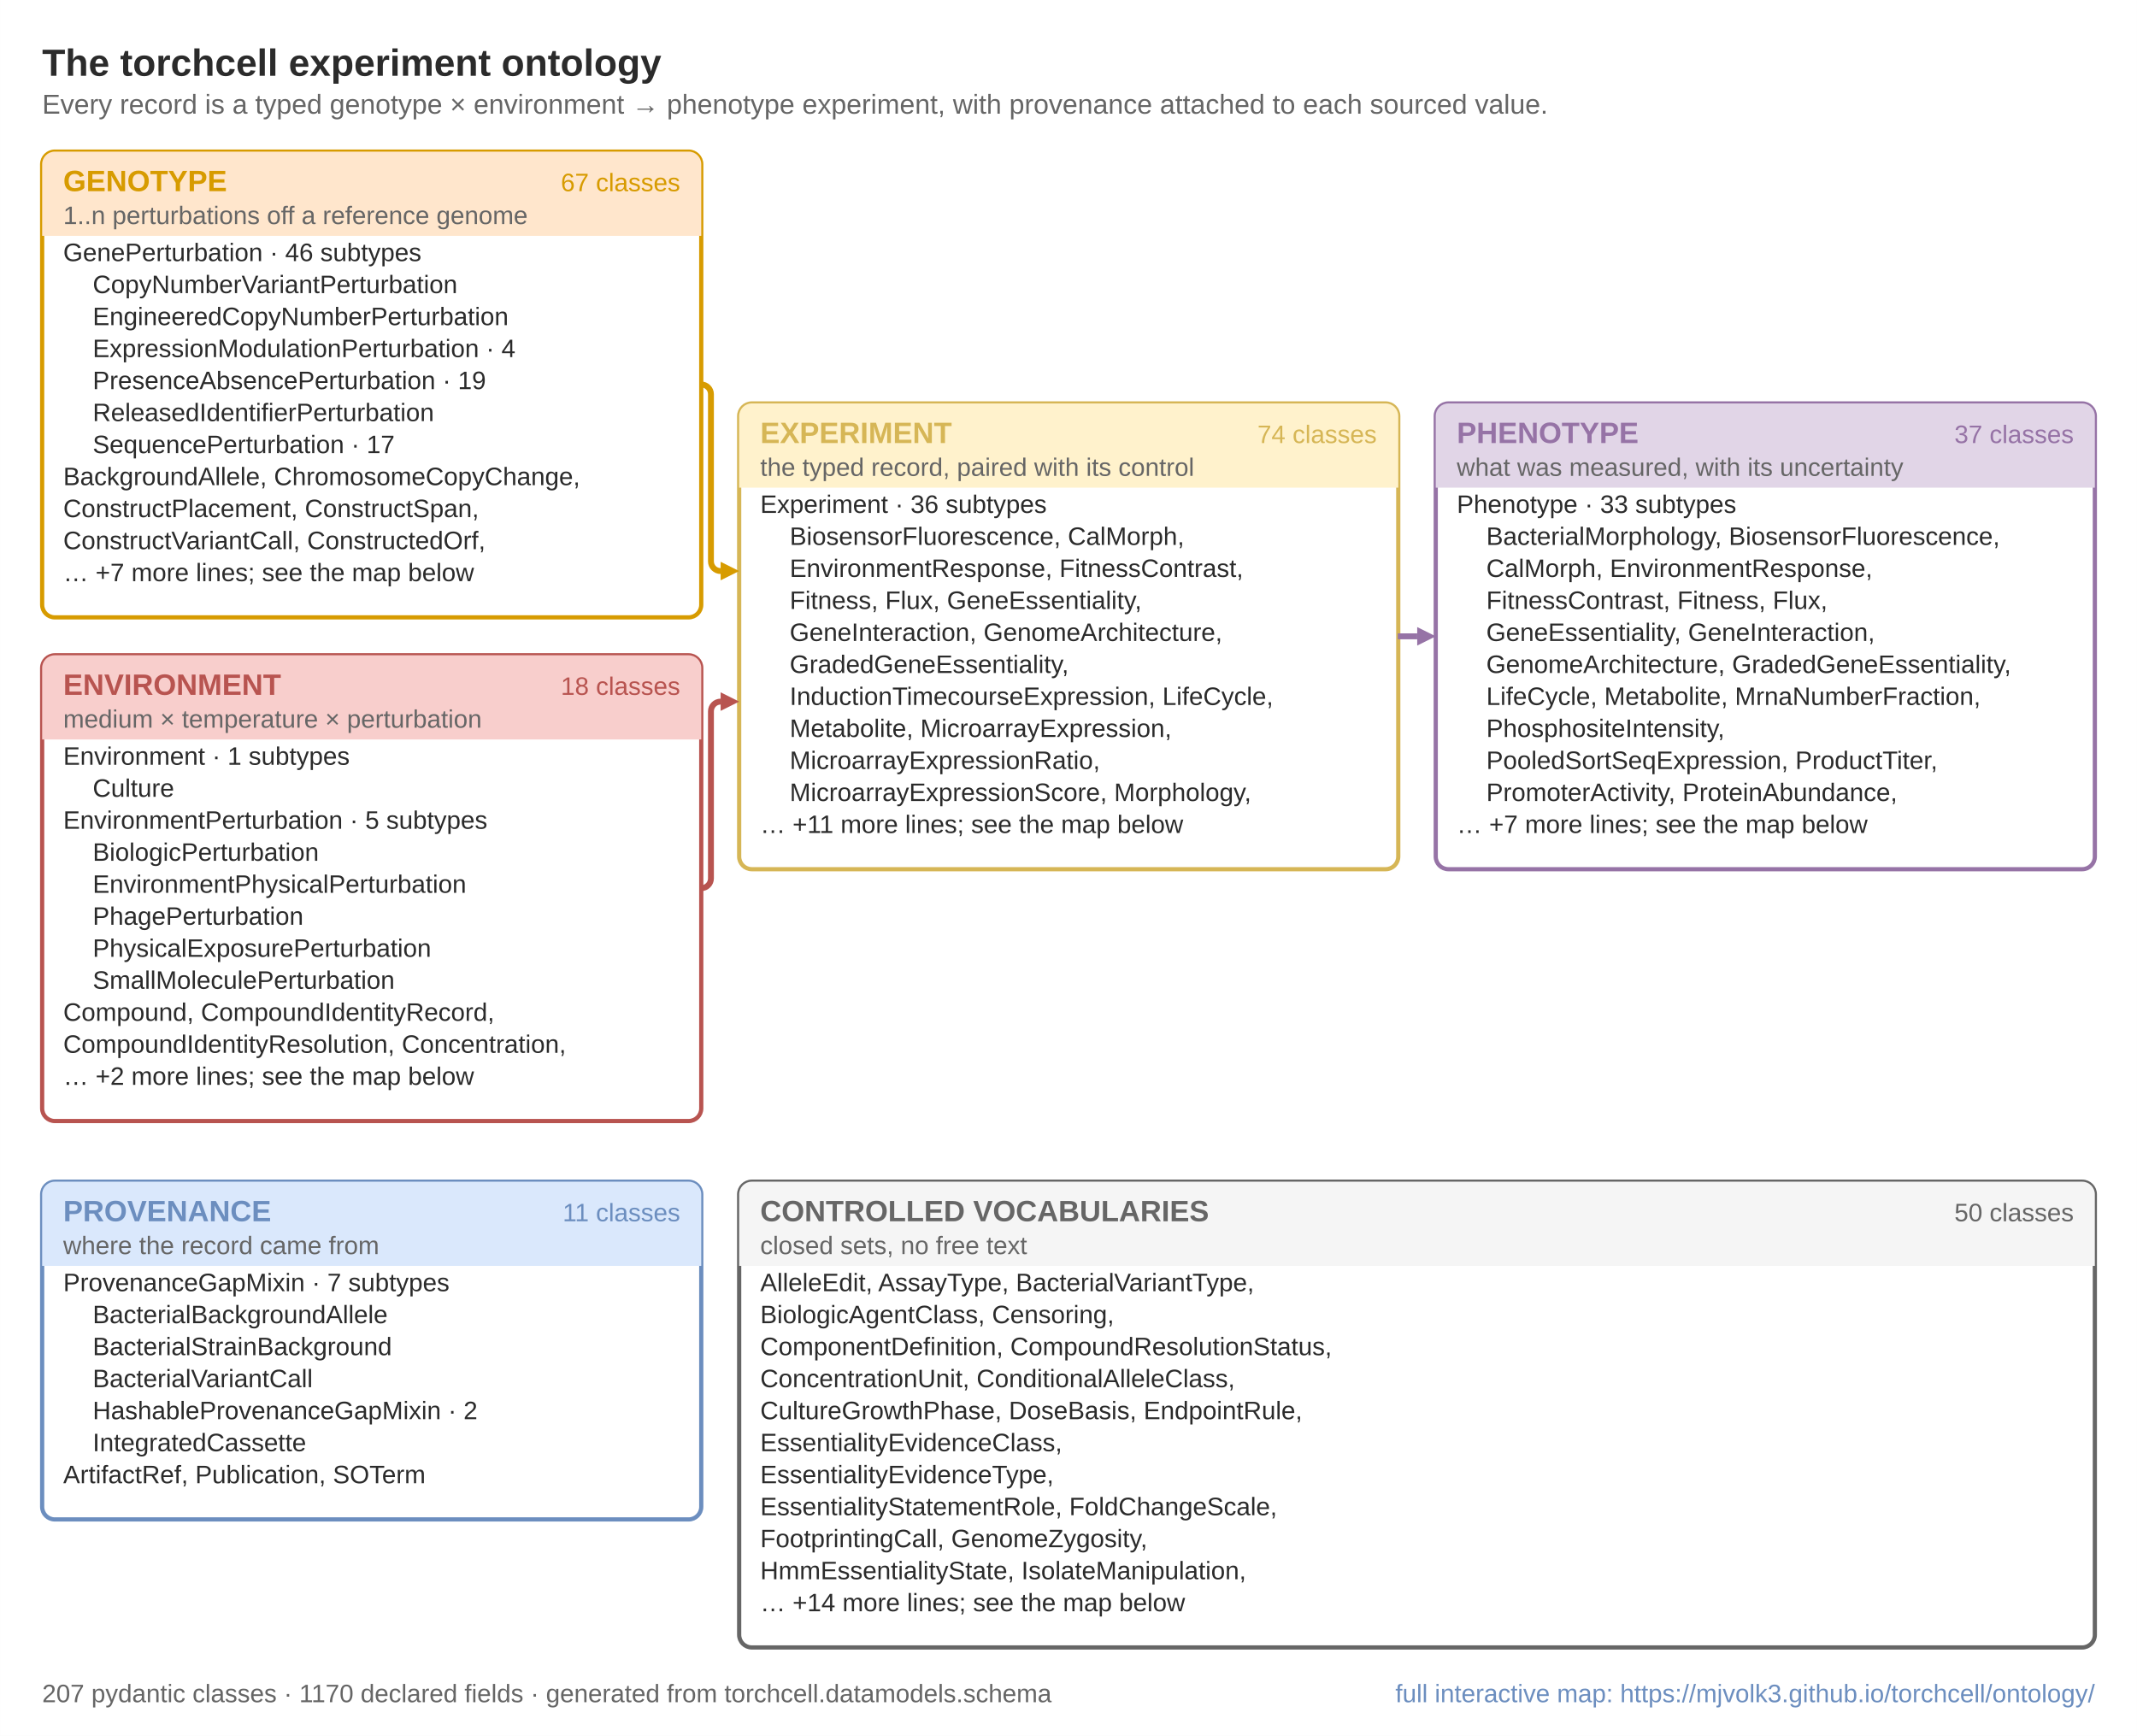
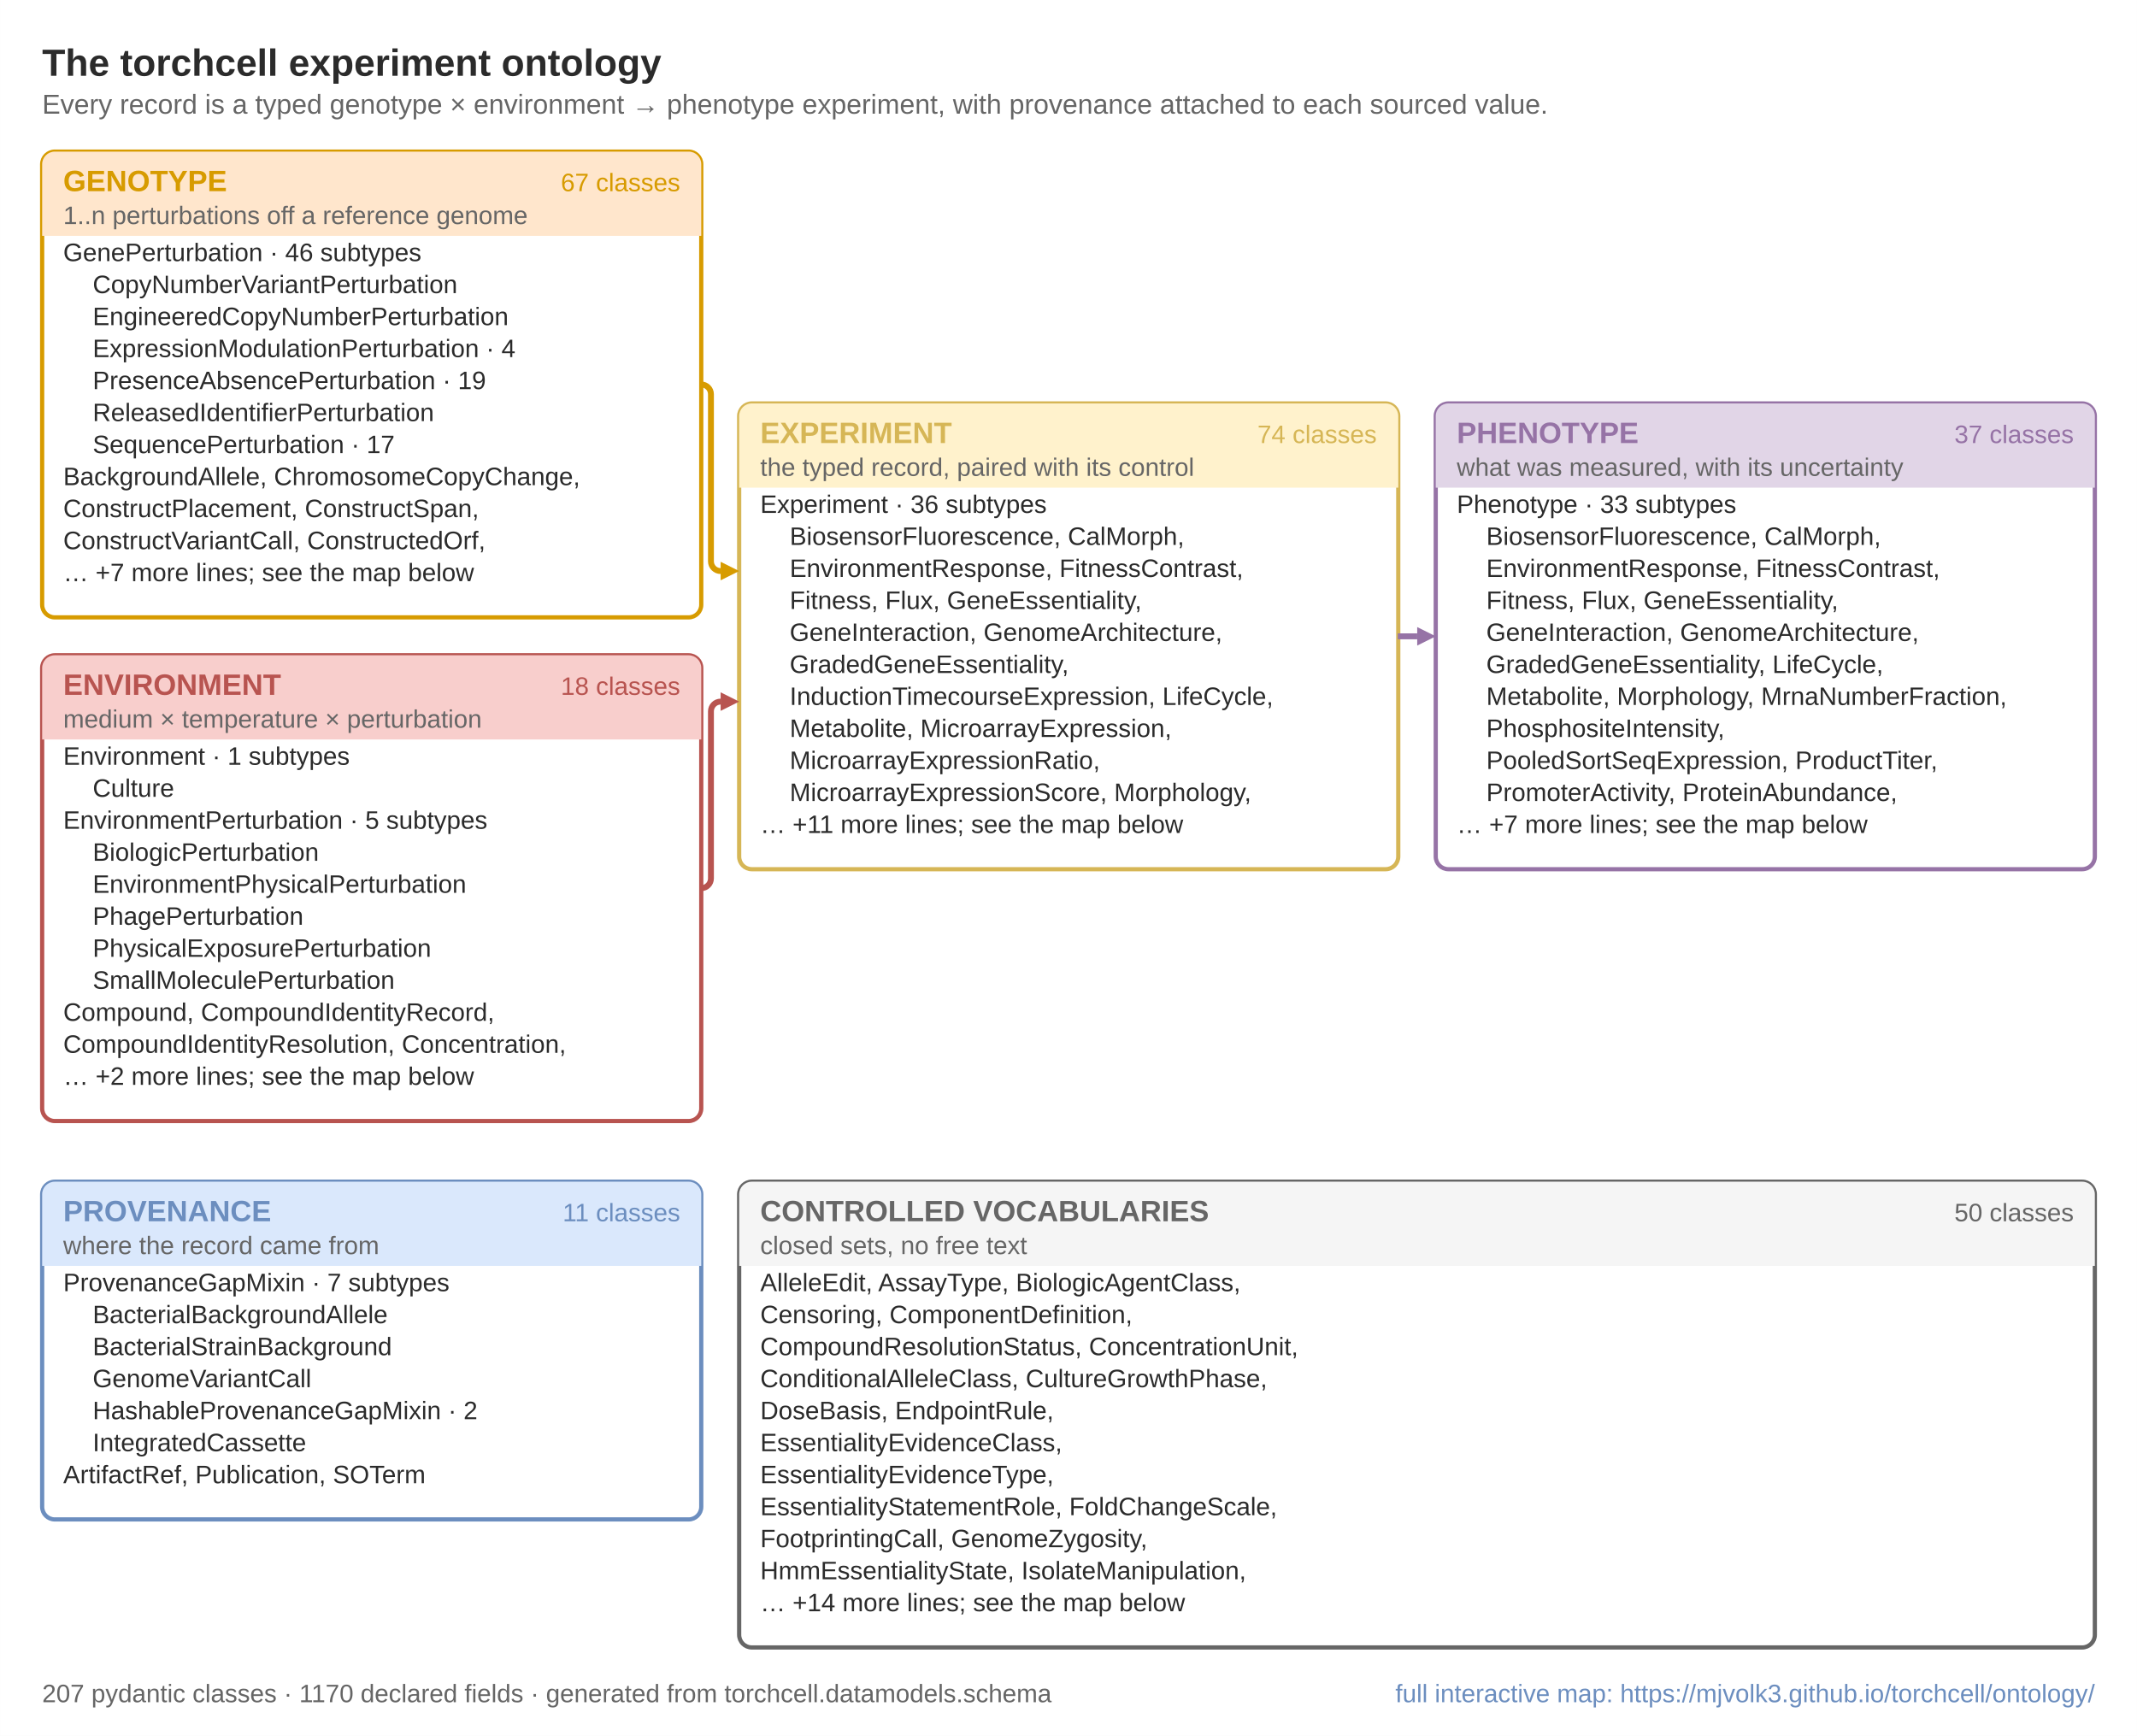
<svg xmlns="http://www.w3.org/2000/svg" width="179.00mm" height="145.41mm" viewBox="0 0 507.4 412.2" font-family="Arial, Helvetica, sans-serif">
  <style>text{font-family:Arial,Helvetica,sans-serif}</style>
  <rect width="100%" height="100%" fill="#FFFFFF" />
  <text x="10.0" y="18.0" font-size="9" font-weight="700" fill="#2B2B2B">The torchcell experiment ontology</text>
  <text x="10.0" y="27.0" font-size="6.5" fill="#666666">Every record is a typed genotype × environment → phenotype experiment, with provenance attached to each sourced value.</text>
  <rect x="10.0" y="36.0" width="156.5" height="110.6" rx="3" fill="#FFFFFF" stroke="#D79B00" stroke-width="1" />
  <path d="M10.0 39.0 a3 3 0 0 1 3 -3 h150.5 a3 3 0 0 1 3 3 v17.0 h-156.5 Z" fill="#FFE6CC" />
  <text x="15.0" y="45.4" font-size="7" font-weight="700" fill="#D79B00">GENOTYPE</text>
  <text x="161.5" y="45.4" font-size="6" text-anchor="end" fill="#D79B00">67 classes</text>
  <text x="15.0" y="53.2" font-size="6" fill="#666666">1..n perturbations off a reference genome</text>
  <text x="15.0" y="62.0" font-size="6" fill="#2B2B2B">GenePerturbation  ·  46 subtypes</text>
  <text x="22.0" y="69.6" font-size="6" fill="#2B2B2B">CopyNumberVariantPerturbation</text>
  <text x="22.0" y="77.2" font-size="6" fill="#2B2B2B">EngineeredCopyNumberPerturbation</text>
  <text x="22.0" y="84.8" font-size="6" fill="#2B2B2B">ExpressionModulationPerturbation  ·  4</text>
  <text x="22.0" y="92.4" font-size="6" fill="#2B2B2B">PresenceAbsencePerturbation  ·  19</text>
  <text x="22.0" y="100.0" font-size="6" fill="#2B2B2B">ReleasedIdentifierPerturbation</text>
  <text x="22.0" y="107.6" font-size="6" fill="#2B2B2B">SequencePerturbation  ·  17</text>
  <text x="15.0" y="115.2" font-size="6" fill="#2B2B2B">BackgroundAllele, ChromosomeCopyChange,</text>
  <text x="15.0" y="122.8" font-size="6" fill="#2B2B2B">ConstructPlacement, ConstructSpan,</text>
  <text x="15.0" y="130.4" font-size="6" fill="#2B2B2B">ConstructVariantCall, ConstructedOrf,</text>
  <text x="15.0" y="138.0" font-size="6" fill="#2B2B2B">…  +7 more lines; see the map below</text>
  <rect x="10.0" y="155.6" width="156.5" height="110.6" rx="3" fill="#FFFFFF" stroke="#B85450" stroke-width="1" />
  <path d="M10.0 158.6 a3 3 0 0 1 3 -3 h150.5 a3 3 0 0 1 3 3 v17.0 h-156.5 Z" fill="#F8CECC" />
  <text x="15.0" y="165.0" font-size="7" font-weight="700" fill="#B85450">ENVIRONMENT</text>
  <text x="161.5" y="165.0" font-size="6" text-anchor="end" fill="#B85450">18 classes</text>
  <text x="15.0" y="172.8" font-size="6" fill="#666666">medium × temperature × perturbation</text>
  <text x="15.0" y="181.6" font-size="6" fill="#2B2B2B">Environment  ·  1 subtypes</text>
  <text x="22.0" y="189.2" font-size="6" fill="#2B2B2B">Culture</text>
  <text x="15.0" y="196.8" font-size="6" fill="#2B2B2B">EnvironmentPerturbation  ·  5 subtypes</text>
  <text x="22.0" y="204.4" font-size="6" fill="#2B2B2B">BiologicPerturbation</text>
  <text x="22.0" y="212.0" font-size="6" fill="#2B2B2B">EnvironmentPhysicalPerturbation</text>
  <text x="22.0" y="219.6" font-size="6" fill="#2B2B2B">PhagePerturbation</text>
  <text x="22.0" y="227.2" font-size="6" fill="#2B2B2B">PhysicalExposurePerturbation</text>
  <text x="22.0" y="234.8" font-size="6" fill="#2B2B2B">SmallMoleculePerturbation</text>
  <text x="15.0" y="242.4" font-size="6" fill="#2B2B2B">Compound, CompoundIdentityRecord,</text>
  <text x="15.0" y="250.0" font-size="6" fill="#2B2B2B">CompoundIdentityResolution, Concentration,</text>
  <text x="15.0" y="257.6" font-size="6" fill="#2B2B2B">…  +2 more lines; see the map below</text>
  <rect x="175.5" y="95.8" width="156.5" height="110.6" rx="3" fill="#FFFFFF" stroke="#D6B656" stroke-width="1" />
  <path d="M175.5 98.8 a3 3 0 0 1 3 -3 h150.5 a3 3 0 0 1 3 3 v17.0 h-156.5 Z" fill="#FFF2CC" />
  <text x="180.5" y="105.2" font-size="7" font-weight="700" fill="#D6B656">EXPERIMENT</text>
  <text x="326.9" y="105.2" font-size="6" text-anchor="end" fill="#D6B656">74 classes</text>
  <text x="180.5" y="113.0" font-size="6" fill="#666666">the typed record, paired with its control</text>
  <text x="180.5" y="121.8" font-size="6" fill="#2B2B2B">Experiment  ·  36 subtypes</text>
  <text x="187.5" y="129.4" font-size="6" fill="#2B2B2B">BiosensorFluorescence, CalMorph,</text>
  <text x="187.5" y="137.0" font-size="6" fill="#2B2B2B">EnvironmentResponse, FitnessContrast,</text>
  <text x="187.5" y="144.6" font-size="6" fill="#2B2B2B">Fitness, Flux, GeneEssentiality,</text>
  <text x="187.5" y="152.2" font-size="6" fill="#2B2B2B">GeneInteraction, GenomeArchitecture,</text>
  <text x="187.5" y="159.8" font-size="6" fill="#2B2B2B">GradedGeneEssentiality,</text>
  <text x="187.5" y="167.4" font-size="6" fill="#2B2B2B">InductionTimecourseExpression, LifeCycle,</text>
  <text x="187.5" y="175.0" font-size="6" fill="#2B2B2B">Metabolite, MicroarrayExpression,</text>
  <text x="187.5" y="182.6" font-size="6" fill="#2B2B2B">MicroarrayExpressionRatio,</text>
  <text x="187.5" y="190.2" font-size="6" fill="#2B2B2B">MicroarrayExpressionScore, Morphology,</text>
  <text x="180.5" y="197.8" font-size="6" fill="#2B2B2B">…  +11 more lines; see the map below</text>
  <rect x="340.9" y="95.8" width="156.5" height="110.6" rx="3" fill="#FFFFFF" stroke="#9673A6" stroke-width="1" />
  <path d="M340.9 98.8 a3 3 0 0 1 3 -3 h150.5 a3 3 0 0 1 3 3 v17.0 h-156.5 Z" fill="#E1D5E7" />
  <text x="345.9" y="105.2" font-size="7" font-weight="700" fill="#9673A6">PHENOTYPE</text>
  <text x="492.4" y="105.2" font-size="6" text-anchor="end" fill="#9673A6">37 classes</text>
  <text x="345.9" y="113.0" font-size="6" fill="#666666">what was measured, with its uncertainty</text>
  <text x="345.9" y="121.8" font-size="6" fill="#2B2B2B">Phenotype  ·  33 subtypes</text>
-   <text x="352.9" y="129.4" font-size="6" fill="#2B2B2B">BacterialMorphology, BiosensorFluorescence,</text>
-   <text x="352.9" y="137.0" font-size="6" fill="#2B2B2B">CalMorph, EnvironmentResponse,</text>
-   <text x="352.9" y="144.6" font-size="6" fill="#2B2B2B">FitnessContrast, Fitness, Flux,</text>
-   <text x="352.9" y="152.2" font-size="6" fill="#2B2B2B">GeneEssentiality, GeneInteraction,</text>
-   <text x="352.9" y="159.8" font-size="6" fill="#2B2B2B">GenomeArchitecture, GradedGeneEssentiality,</text>
-   <text x="352.9" y="167.4" font-size="6" fill="#2B2B2B">LifeCycle, Metabolite, MrnaNumberFraction,</text>
+   <text x="352.9" y="129.4" font-size="6" fill="#2B2B2B">BiosensorFluorescence, CalMorph,</text>
+   <text x="352.9" y="137.0" font-size="6" fill="#2B2B2B">EnvironmentResponse, FitnessContrast,</text>
+   <text x="352.9" y="144.6" font-size="6" fill="#2B2B2B">Fitness, Flux, GeneEssentiality,</text>
+   <text x="352.9" y="152.2" font-size="6" fill="#2B2B2B">GeneInteraction, GenomeArchitecture,</text>
+   <text x="352.9" y="159.8" font-size="6" fill="#2B2B2B">GradedGeneEssentiality, LifeCycle,</text>
+   <text x="352.9" y="167.4" font-size="6" fill="#2B2B2B">Metabolite, Morphology, MrnaNumberFraction,</text>
  <text x="352.9" y="175.0" font-size="6" fill="#2B2B2B">PhosphositeIntensity,</text>
  <text x="352.9" y="182.6" font-size="6" fill="#2B2B2B">PooledSortSeqExpression, ProductTiter,</text>
  <text x="352.9" y="190.2" font-size="6" fill="#2B2B2B">PromoterActivity, ProteinAbundance,</text>
  <text x="345.9" y="197.8" font-size="6" fill="#2B2B2B">…  +7 more lines; see the map below</text>
  <rect x="10.0" y="280.6" width="156.5" height="80.2" rx="3" fill="#FFFFFF" stroke="#6C8EBF" stroke-width="1" />
  <path d="M10.0 283.6 a3 3 0 0 1 3 -3 h150.5 a3 3 0 0 1 3 3 v17.0 h-156.5 Z" fill="#DAE8FC" />
  <text x="15.0" y="290.0" font-size="7" font-weight="700" fill="#6C8EBF">PROVENANCE</text>
  <text x="161.5" y="290.0" font-size="6" text-anchor="end" fill="#6C8EBF">11 classes</text>
  <text x="15.0" y="297.8" font-size="6" fill="#666666">where the record came from</text>
  <text x="15.0" y="306.6" font-size="6" fill="#2B2B2B">ProvenanceGapMixin  ·  7 subtypes</text>
  <text x="22.0" y="314.2" font-size="6" fill="#2B2B2B">BacterialBackgroundAllele</text>
  <text x="22.0" y="321.8" font-size="6" fill="#2B2B2B">BacterialStrainBackground</text>
-   <text x="22.0" y="329.4" font-size="6" fill="#2B2B2B">BacterialVariantCall</text>
+   <text x="22.0" y="329.4" font-size="6" fill="#2B2B2B">GenomeVariantCall</text>
  <text x="22.0" y="337.0" font-size="6" fill="#2B2B2B">HashableProvenanceGapMixin  ·  2</text>
  <text x="22.0" y="344.6" font-size="6" fill="#2B2B2B">IntegratedCassette</text>
  <text x="15.0" y="352.2" font-size="6" fill="#2B2B2B">ArtifactRef, Publication, SOTerm</text>
  <rect x="175.5" y="280.6" width="321.9" height="110.6" rx="3" fill="#FFFFFF" stroke="#666666" stroke-width="1" />
  <path d="M175.5 283.6 a3 3 0 0 1 3 -3 h315.9 a3 3 0 0 1 3 3 v17.0 h-321.9 Z" fill="#F5F5F5" />
  <text x="180.5" y="290.0" font-size="7" font-weight="700" fill="#666666">CONTROLLED VOCABULARIES</text>
  <text x="492.4" y="290.0" font-size="6" text-anchor="end" fill="#666666">50 classes</text>
  <text x="180.5" y="297.8" font-size="6" fill="#666666">closed sets, no free text</text>
-   <text x="180.5" y="306.6" font-size="6" fill="#2B2B2B">AlleleEdit, AssayType, BacterialVariantType,</text>
-   <text x="180.5" y="314.2" font-size="6" fill="#2B2B2B">BiologicAgentClass, Censoring,</text>
-   <text x="180.5" y="321.8" font-size="6" fill="#2B2B2B">ComponentDefinition, CompoundResolutionStatus,</text>
-   <text x="180.5" y="329.4" font-size="6" fill="#2B2B2B">ConcentrationUnit, ConditionalAlleleClass,</text>
-   <text x="180.5" y="337.0" font-size="6" fill="#2B2B2B">CultureGrowthPhase, DoseBasis, EndpointRule,</text>
+   <text x="180.5" y="306.6" font-size="6" fill="#2B2B2B">AlleleEdit, AssayType, BiologicAgentClass,</text>
+   <text x="180.5" y="314.2" font-size="6" fill="#2B2B2B">Censoring, ComponentDefinition,</text>
+   <text x="180.5" y="321.8" font-size="6" fill="#2B2B2B">CompoundResolutionStatus, ConcentrationUnit,</text>
+   <text x="180.5" y="329.4" font-size="6" fill="#2B2B2B">ConditionalAlleleClass, CultureGrowthPhase,</text>
+   <text x="180.5" y="337.0" font-size="6" fill="#2B2B2B">DoseBasis, EndpointRule,</text>
  <text x="180.5" y="344.6" font-size="6" fill="#2B2B2B">EssentialityEvidenceClass,</text>
  <text x="180.5" y="352.2" font-size="6" fill="#2B2B2B">EssentialityEvidenceType,</text>
  <text x="180.5" y="359.8" font-size="6" fill="#2B2B2B">EssentialityStatementRole, FoldChangeScale,</text>
  <text x="180.5" y="367.4" font-size="6" fill="#2B2B2B">FootprintingCall, GenomeZygosity,</text>
  <text x="180.5" y="375.0" font-size="6" fill="#2B2B2B">HmmEssentialityState, IsolateManipulation,</text>
  <text x="180.5" y="382.6" font-size="6" fill="#2B2B2B">…  +14 more lines; see the map below</text>
  <path d="M166.5 91.3 H166.5 A2.3 2.3 0 0 1 168.8 93.6 V133.3 A2.3 2.3 0 0 0 171.1 135.6 H171.1" fill="none" stroke="#D79B00" stroke-width="1.4" stroke-linecap="butt" stroke-linejoin="round" />
  <path d="M175.5 135.6 l-4.4 -2.2 v4.4 Z" fill="#D79B00" />
  <path d="M166.5 210.9 H166.5 A2.3 2.3 0 0 0 168.8 208.6 V168.9 A2.3 2.3 0 0 1 171.1 166.6 H171.1" fill="none" stroke="#B85450" stroke-width="1.4" stroke-linecap="butt" stroke-linejoin="round" />
  <path d="M175.5 166.6 l-4.4 -2.2 v4.4 Z" fill="#B85450" />
  <path d="M331.9 151.1 H336.5" fill="none" stroke="#9673A6" stroke-width="1.4" stroke-linecap="butt" stroke-linejoin="round" />
  <path d="M340.9 151.1 l-4.4 -2.2 v4.4 Z" fill="#9673A6" />
  <text x="10.0" y="404.2" font-size="6" fill="#666666">207 pydantic classes · 1170 declared fields · generated from torchcell.datamodels.schema</text>
  <text x="497.4" y="404.2" font-size="6" text-anchor="end" fill="#6C8EBF">full interactive map: https://mjvolk3.github.io/torchcell/ontology/</text>
</svg>
